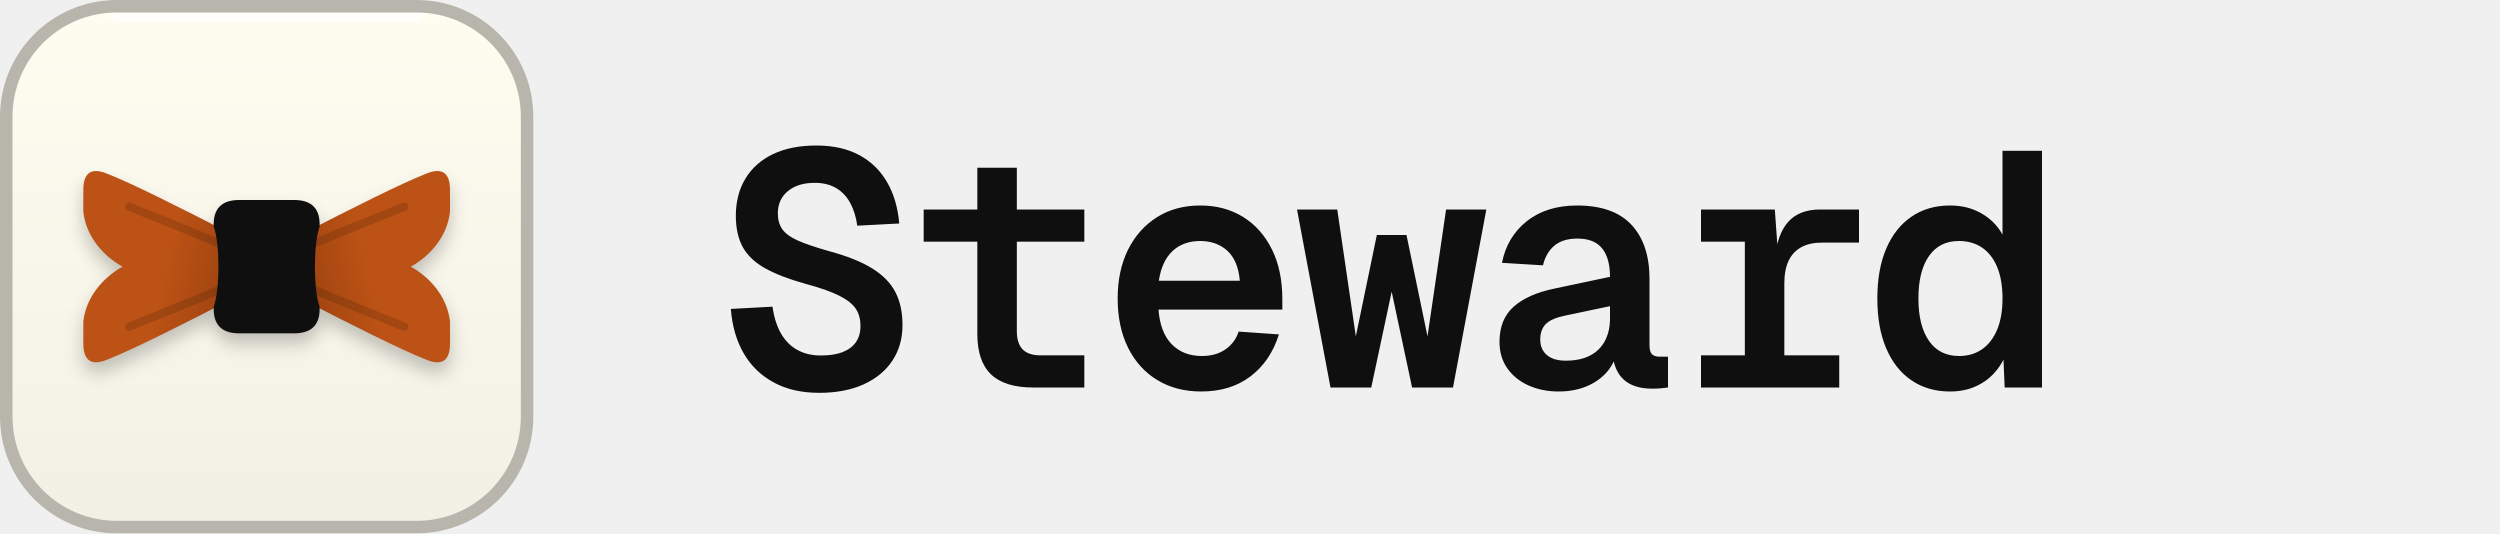
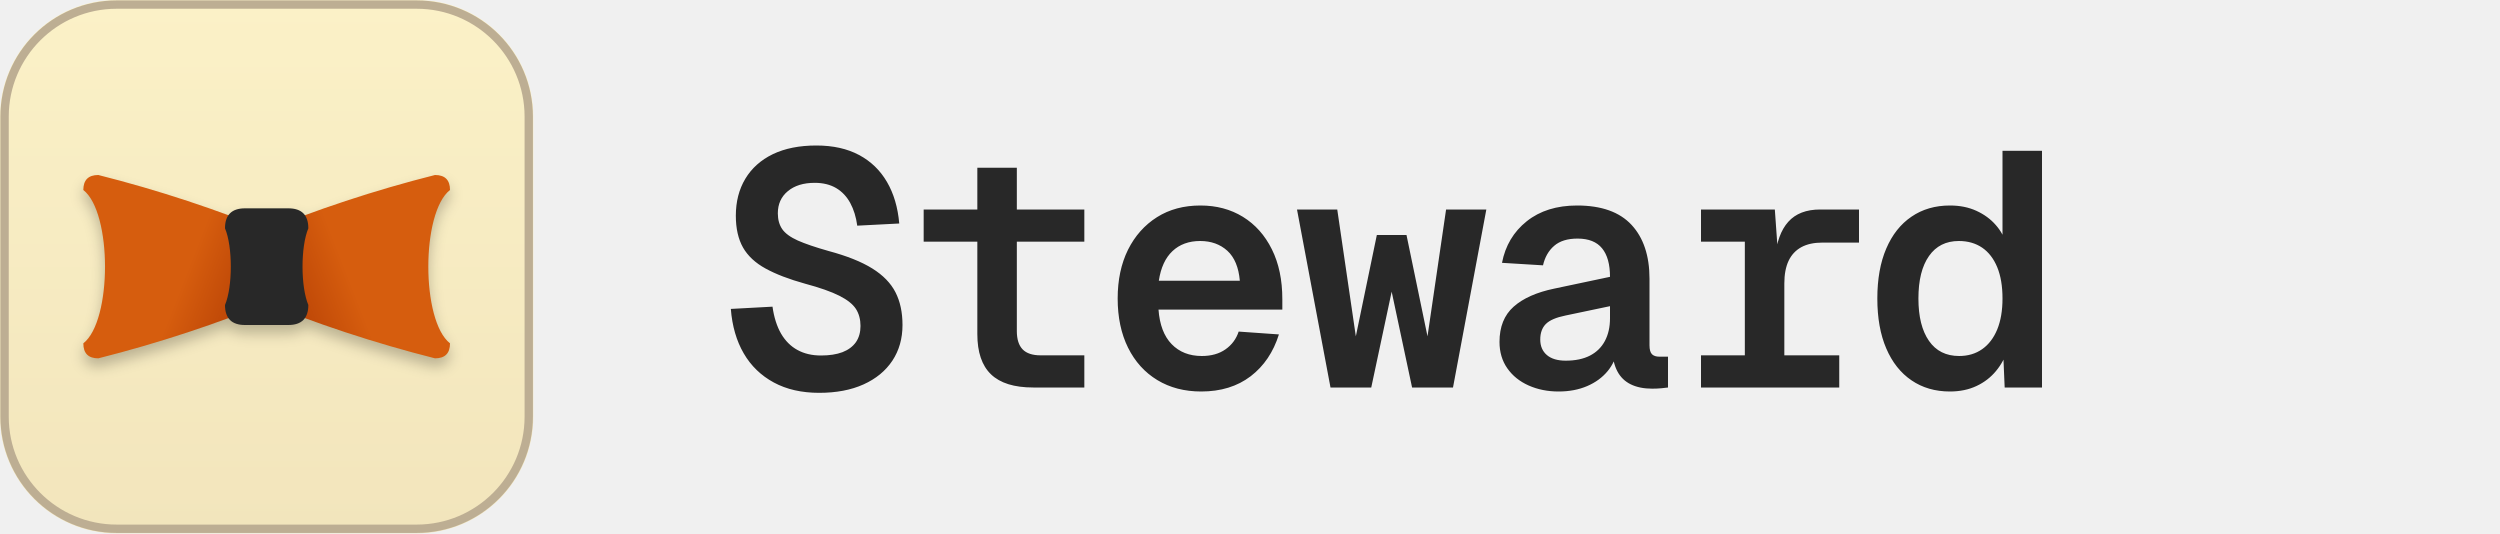
- <svg xmlns="http://www.w3.org/2000/svg" viewBox="0 0 300 64" width="300" height="64" role="img" aria-label="Steward">
+ <svg xmlns="http://www.w3.org/2000/svg" role="img" aria-label="Steward" width="300" height="64" viewBox="0 0 300 64">
  <defs>
-     <linearGradient id="wl" gradientUnits="userSpaceOnUse" x1="10" y1="30" x2="28" y2="34">
-       <stop offset="0" stop-color="#bc5215" />
-       <stop offset="0.55" stop-color="#bc5215" />
-       <stop offset="1" stop-color="#9d4310" />
+     <linearGradient id="tile" gradientUnits="userSpaceOnUse" x1="32" y1="0" x2="32" y2="64">
+       <stop offset="0" stop-color="#fbf1c7" />
+       <stop offset="1" stop-color="#f2e5bc" />
    </linearGradient>
-     <linearGradient id="wr" gradientUnits="userSpaceOnUse" x1="54" y1="30" x2="36" y2="34">
-       <stop offset="0" stop-color="#bc5215" />
-       <stop offset="0.55" stop-color="#bc5215" />
-       <stop offset="1" stop-color="#9d4310" />
+     <linearGradient id="wl" gradientUnits="userSpaceOnUse" x1="10" y1="27" x2="33" y2="36">
+       <stop offset="0" stop-color="#d65d0e" />
+       <stop offset=".55" stop-color="#d65d0e" />
+       <stop offset="1" stop-color="#af3a03" />
    </linearGradient>
-     <linearGradient id="tl" gradientUnits="userSpaceOnUse" x1="32" y1="0" x2="32" y2="64">
-       <stop offset="0" stop-color="#fffcf0" />
-       <stop offset="1" stop-color="#f2f0e5" />
+     <linearGradient id="wr" gradientUnits="userSpaceOnUse" x1="54" y1="27" x2="31" y2="36">
+       <stop offset="0" stop-color="#d65d0e" />
+       <stop offset=".55" stop-color="#d65d0e" />
+       <stop offset="1" stop-color="#af3a03" />
    </linearGradient>
    <clipPath id="cc">
      <rect width="64" height="64" rx="14" />
    </clipPath>
    <filter id="cs" x="-30%" y="-30%" width="160%" height="160%">
-       <feGaussianBlur stdDeviation="1" />
+       <feGaussianBlur stdDeviation=".85" />
    </filter>
  </defs>
-   <rect width="64" height="64" rx="14" fill="url(#tl)" />
-   <path d="M14 2 H50" stroke="#ffffff" stroke-opacity="0.7" stroke-width="1.4" stroke-linecap="round" fill="none" />
-   <rect x="0.75" y="0.75" width="62.5" height="62.5" rx="13.25" fill="none" stroke="#b7b5ac" stroke-width="1.5" />
-   <g clip-path="url(#cc)" filter="url(#cs)" opacity="0.22" transform="translate(0 1.3)">
-     <path d="M28 28.2 C21.8 25 15.8 22 13 20.9 Q10 19.6 10 22.8 L10 25.4 C10.3 28.2 12.2 30.6 14.7 32 C12.2 33.4 10.3 35.8 10 38.6 L10 41.2 Q10 44.4 13 43.1 C15.8 42 21.8 39 28 35.8 Z" fill="#000" />
-     <path d="M36 28.2 C42.2 25 48.2 22 51 20.9 Q54 19.6 54 22.8 L54 25.4 C53.7 28.2 51.8 30.6 49.3 32 C51.8 33.4 53.7 35.8 54 38.6 L54 41.2 Q54 44.4 51 43.1 C48.2 42 42.2 39 36 35.8 Z" fill="#000" />
-     <path d="M28.7 24 L35.3 24 Q38.5 24 38.35 27.2 C37.6 29.3 37.6 34.7 38.35 36.8 Q38.5 40 35.3 40 L28.7 40 Q25.5 40 25.65 36.8 C26.4 34.7 26.4 29.3 25.65 27.2 Q25.5 24 28.7 24 Z" fill="#000" />
+   <rect width="64" height="64" rx="14" fill="url(#tile)" />
+   <g clip-path="url(#cc)" filter="url(#cs)" opacity="0.24" transform="translate(0 1)">
+     <path d="M 33 28 Q 22.65 23.74 11.8 21 Q 10 21 10 22.8 C 13.47 25.5 13.47 38.5 10 41.2 Q 10 43 11.8 43 Q 22.65 40.26 33 36 Z" fill="#000" />
+     <path d="M 31 28 Q 41.35 23.74 52.2 21 Q 54 21 54 22.8 C 50.53 25.5 50.53 38.5 54 41.2 Q 54 43 52.2 43 Q 41.35 40.26 31 36 Z" fill="#000" />
+     <path d="M 29.4 25 L 34.6 25 Q 37 25 37 27.4 C 36.07 29.6 36.07 34.4 37 36.6 Q 37 39 34.6 39 L 29.4 39 Q 27 39 27 36.6 C 27.93 34.4 27.93 29.6 27 27.4 Q 27 25 29.4 25 Z" fill="#000" />
  </g>
-   <path d="M28 28.2 C21.8 25 15.8 22 13 20.9 Q10 19.6 10 22.8 L10 25.4 C10.3 28.2 12.2 30.6 14.7 32 C12.2 33.4 10.3 35.8 10 38.6 L10 41.2 Q10 44.4 13 43.1 C15.8 42 21.8 39 28 35.8 Z" fill="url(#wl)" />
-   <path d="M36 28.2 C42.2 25 48.2 22 51 20.9 Q54 19.6 54 22.8 L54 25.4 C53.7 28.2 51.8 30.6 49.3 32 C51.8 33.4 53.7 35.8 54 38.6 L54 41.2 Q54 44.4 51 43.1 C48.2 42 42.2 39 36 35.8 Z" fill="url(#wr)" />
-   <g fill="none" stroke="#000" stroke-opacity="0.14" stroke-width="1" stroke-linecap="round">
-     <path d="M26.5 29.3 C22.5 27.6 18.5 26 15.5 24.8" />
-     <path d="M26.5 34.7 C22.5 36.4 18.5 38 15.5 39.2" />
-     <path d="M37.5 29.3 C41.5 27.6 45.5 26 48.5 24.8" />
-     <path d="M37.5 34.7 C41.5 36.4 45.5 38 48.5 39.2" />
-   </g>
-   <path d="M28.7 24 L35.3 24 Q38.5 24 38.35 27.2 C37.6 29.3 37.6 34.7 38.35 36.8 Q38.5 40 35.3 40 L28.7 40 Q25.5 40 25.65 36.8 C26.4 34.7 26.4 29.3 25.65 27.2 Q25.5 24 28.7 24 Z" fill="#100f0f" />
-   <path d="M98.30 47.14Q95.15 47.14 92.86 45.90Q90.56 44.66 89.25 42.41Q87.94 40.16 87.70 37.07L92.70 36.80Q92.97 38.72 93.73 40.04Q94.50 41.35 95.70 42.00Q96.90 42.66 98.52 42.66Q100.04 42.66 101.10 42.26Q102.15 41.85 102.71 41.06Q103.26 40.26 103.26 39.12Q103.26 37.93 102.71 37.07Q102.15 36.21 100.72 35.49Q99.28 34.76 96.60 34.04Q93.72 33.24 91.88 32.23Q90.03 31.22 89.16 29.70Q88.30 28.17 88.30 25.89Q88.30 23.35 89.44 21.45Q90.58 19.55 92.74 18.50Q94.91 17.46 97.96 17.46Q100.96 17.46 103.09 18.60Q105.22 19.74 106.44 21.84Q107.66 23.93 107.91 26.82L102.87 27.08Q102.66 25.52 102.03 24.36Q101.40 23.20 100.34 22.57Q99.27 21.94 97.77 21.94Q95.74 21.94 94.54 22.94Q93.34 23.93 93.34 25.60Q93.34 26.73 93.87 27.50Q94.40 28.26 95.73 28.86Q97.06 29.45 99.43 30.12Q102.74 31.01 104.68 32.22Q106.62 33.43 107.46 35.08Q108.30 36.72 108.30 39.00Q108.30 41.45 107.08 43.29Q105.86 45.12 103.62 46.13Q101.38 47.14 98.30 47.14Z M123.99 46.50Q120.56 46.50 118.92 44.92Q117.28 43.35 117.28 40.08V20.13H122.02V39.73Q122.02 41.21 122.72 41.93Q123.42 42.64 124.86 42.64H130.12V46.50ZM110.84 29.00V25.14H130.12V29.00Z M144.14 46.98Q141.14 46.98 138.88 45.61Q136.62 44.24 135.37 41.73Q134.12 39.21 134.12 35.82Q134.12 32.48 135.36 29.97Q136.61 27.47 138.84 26.06Q141.06 24.66 144.05 24.66Q146.94 24.66 149.15 26.02Q151.37 27.39 152.62 29.91Q153.88 32.43 153.88 35.91V37.15H139.02Q139.22 39.88 140.60 41.30Q141.98 42.72 144.22 42.72Q145.92 42.72 147.06 41.92Q148.20 41.12 148.64 39.79L153.47 40.13Q152.47 43.32 150.08 45.15Q147.68 46.98 144.14 46.98ZM139.06 33.69H148.78Q148.57 31.27 147.28 30.09Q145.99 28.92 144.02 28.92Q141.99 28.92 140.70 30.13Q139.41 31.34 139.06 33.69Z M159.66 46.50 155.64 25.14H160.47L162.70 40.36L165.22 28.20H168.78L171.30 40.36L173.53 25.14H178.36L174.36 46.50H169.45L167.00 35.00L164.55 46.50Z M187.04 46.98Q185.06 46.98 183.44 46.26Q181.82 45.54 180.88 44.20Q179.94 42.86 179.94 41.03Q179.94 38.31 181.64 36.80Q183.34 35.29 186.53 34.63L193.20 33.22Q193.20 30.96 192.25 29.80Q191.30 28.63 189.31 28.63Q187.50 28.63 186.50 29.50Q185.50 30.36 185.16 31.84L180.24 31.54Q180.84 28.44 183.21 26.55Q185.58 24.66 189.25 24.66Q193.62 24.66 195.78 26.98Q197.94 29.31 197.94 33.46V41.43Q197.94 42.21 198.24 42.51Q198.54 42.80 199.12 42.80H200.16V46.50Q199.92 46.54 199.38 46.59Q198.83 46.64 198.27 46.64Q196.75 46.64 195.69 46.12Q194.63 45.60 194.08 44.55Q193.53 43.50 193.47 41.96H194.08Q193.86 43.38 192.92 44.53Q191.97 45.68 190.46 46.33Q188.94 46.98 187.04 46.98ZM187.89 43.28Q189.62 43.28 190.80 42.67Q191.98 42.06 192.59 40.91Q193.20 39.76 193.20 38.20V36.74L187.87 37.86Q186.18 38.20 185.50 38.88Q184.83 39.56 184.83 40.74Q184.83 41.93 185.63 42.61Q186.42 43.28 187.89 43.28Z M204.12 46.50V42.64H211.47L209.38 44.71V26.91L211.47 29.00H204.12V25.14H212.98L213.42 31.33L213.00 31.00Q213.27 28.09 214.59 26.62Q215.91 25.14 218.42 25.14H223.08V29.11H218.70Q217.17 29.11 216.16 29.66Q215.14 30.22 214.63 31.30Q214.12 32.39 214.12 34.02V44.71L212.06 42.64H220.71V46.50Z M233.99 46.98Q231.34 46.98 229.38 45.64Q227.42 44.31 226.35 41.81Q225.28 39.32 225.28 35.82Q225.28 32.32 226.35 29.83Q227.42 27.33 229.38 26.00Q231.34 24.66 233.99 24.66Q235.78 24.66 237.17 25.30Q238.57 25.94 239.49 27.00Q240.42 28.05 240.74 29.32L240.30 30.21V18.10H245.04V46.50H240.56L240.33 41.11L240.91 41.92Q240.48 43.37 239.52 44.52Q238.57 45.67 237.18 46.32Q235.78 46.98 233.99 46.98ZM235.10 42.72Q236.69 42.72 237.86 41.90Q239.03 41.08 239.67 39.53Q240.30 37.98 240.30 35.82Q240.30 33.61 239.67 32.07Q239.03 30.52 237.86 29.72Q236.68 28.92 235.06 28.92Q232.74 28.92 231.48 30.72Q230.21 32.52 230.21 35.82Q230.21 39.09 231.48 40.91Q232.74 42.72 235.10 42.72Z" fill="#100f0f" />
+   <path d="M 33 28 Q 22.65 23.74 11.8 21 Q 10 21 10 22.8 C 13.47 25.5 13.47 38.5 10 41.2 Q 10 43 11.8 43 Q 22.65 40.26 33 36 Z" fill="url(#wl)" />
+   <path d="M 31 28 Q 41.35 23.74 52.2 21 Q 54 21 54 22.8 C 50.53 25.5 50.53 38.5 54 41.2 Q 54 43 52.2 43 Q 41.35 40.26 31 36 Z" fill="url(#wr)" />
+   <path d="M 29.4 25 L 34.6 25 Q 37 25 37 27.4 C 36.07 29.6 36.07 34.4 37 36.6 Q 37 39 34.6 39 L 29.4 39 Q 27 39 27 36.6 C 27.93 34.4 27.93 29.6 27 27.4 Q 27 25 29.4 25 Z" fill="#282828" />
+   <rect x=".55" y=".55" width="62.9" height="62.9" rx="13.45" fill="none" stroke="#bdae93" stroke-width="1" />
+   <path d="M98.30 47.14Q95.15 47.14 92.86 45.90Q90.56 44.66 89.25 42.41Q87.94 40.16 87.70 37.07L92.70 36.80Q92.97 38.72 93.73 40.04Q94.50 41.35 95.70 42.00Q96.90 42.66 98.52 42.66Q100.04 42.66 101.10 42.26Q102.15 41.85 102.71 41.06Q103.26 40.26 103.26 39.12Q103.26 37.93 102.71 37.07Q102.15 36.21 100.72 35.49Q99.28 34.76 96.60 34.04Q93.72 33.24 91.88 32.23Q90.03 31.22 89.16 29.70Q88.30 28.17 88.30 25.89Q88.30 23.35 89.44 21.45Q90.58 19.55 92.74 18.50Q94.91 17.46 97.96 17.46Q100.96 17.46 103.09 18.60Q105.22 19.74 106.44 21.84Q107.66 23.93 107.91 26.82L102.87 27.08Q102.66 25.52 102.03 24.36Q101.40 23.20 100.34 22.57Q99.27 21.94 97.77 21.94Q95.74 21.94 94.54 22.94Q93.34 23.93 93.34 25.60Q93.34 26.73 93.87 27.50Q94.40 28.26 95.73 28.86Q97.06 29.45 99.43 30.12Q102.74 31.01 104.68 32.22Q106.62 33.43 107.46 35.08Q108.30 36.72 108.30 39.00Q108.30 41.45 107.08 43.29Q105.86 45.12 103.62 46.13Q101.38 47.14 98.30 47.14Z M123.99 46.50Q120.56 46.50 118.92 44.92Q117.28 43.35 117.28 40.08V20.13H122.02V39.73Q122.02 41.21 122.72 41.93Q123.42 42.64 124.86 42.64H130.12V46.50ZM110.84 29.00V25.14H130.12V29.00Z M144.14 46.98Q141.14 46.98 138.88 45.61Q136.62 44.24 135.37 41.73Q134.12 39.21 134.12 35.82Q134.12 32.48 135.36 29.97Q136.61 27.47 138.84 26.06Q141.06 24.66 144.05 24.66Q146.94 24.66 149.15 26.02Q151.37 27.39 152.62 29.91Q153.88 32.43 153.88 35.91V37.15H139.02Q139.22 39.88 140.60 41.30Q141.98 42.72 144.22 42.72Q145.92 42.72 147.06 41.92Q148.20 41.12 148.64 39.79L153.47 40.13Q152.47 43.32 150.08 45.15Q147.68 46.98 144.14 46.98ZM139.06 33.69H148.78Q148.57 31.27 147.28 30.09Q145.99 28.92 144.02 28.92Q141.99 28.92 140.70 30.13Q139.41 31.34 139.06 33.69Z M159.66 46.50 155.64 25.14H160.47L162.70 40.36L165.22 28.20H168.78L171.30 40.36L173.53 25.14H178.36L174.36 46.50H169.45L167.00 35.00L164.55 46.50Z M187.04 46.98Q185.06 46.98 183.44 46.26Q181.82 45.54 180.88 44.20Q179.94 42.86 179.94 41.03Q179.94 38.31 181.64 36.80Q183.34 35.29 186.53 34.63L193.20 33.22Q193.20 30.96 192.25 29.80Q191.30 28.63 189.31 28.63Q187.50 28.63 186.50 29.50Q185.50 30.36 185.16 31.84L180.24 31.54Q180.84 28.44 183.21 26.55Q185.58 24.66 189.25 24.66Q193.62 24.66 195.78 26.98Q197.94 29.31 197.94 33.46V41.43Q197.94 42.21 198.24 42.51Q198.54 42.80 199.12 42.80H200.16V46.50Q199.92 46.54 199.38 46.59Q198.83 46.64 198.27 46.64Q196.75 46.64 195.69 46.12Q194.63 45.60 194.08 44.55Q193.53 43.50 193.47 41.96H194.08Q193.86 43.38 192.92 44.53Q191.97 45.68 190.46 46.33Q188.94 46.98 187.04 46.98ZM187.89 43.28Q189.62 43.28 190.80 42.67Q191.98 42.06 192.59 40.91Q193.20 39.76 193.20 38.20V36.74L187.87 37.86Q186.18 38.20 185.50 38.88Q184.83 39.56 184.83 40.74Q184.83 41.93 185.63 42.61Q186.42 43.28 187.89 43.28Z M204.12 46.50V42.64H211.47L209.38 44.71V26.91L211.47 29.00H204.12V25.14H212.98L213.42 31.33L213.00 31.00Q213.27 28.09 214.59 26.62Q215.91 25.14 218.42 25.14H223.08V29.11H218.70Q217.17 29.11 216.16 29.66Q215.14 30.22 214.63 31.30Q214.12 32.39 214.12 34.02V44.71L212.06 42.64H220.71V46.50Z M233.99 46.98Q231.34 46.98 229.38 45.64Q227.42 44.31 226.35 41.81Q225.28 39.32 225.28 35.82Q225.28 32.32 226.35 29.83Q227.42 27.33 229.38 26.00Q231.34 24.66 233.99 24.66Q235.78 24.66 237.17 25.30Q238.57 25.94 239.49 27.00Q240.42 28.05 240.74 29.32L240.30 30.21V18.10H245.04V46.50H240.56L240.33 41.11L240.91 41.92Q240.48 43.37 239.52 44.52Q238.57 45.67 237.18 46.32Q235.78 46.98 233.99 46.98ZM235.10 42.72Q236.69 42.72 237.86 41.90Q239.03 41.08 239.67 39.53Q240.30 37.98 240.30 35.82Q240.30 33.61 239.67 32.07Q239.03 30.52 237.86 29.72Q236.68 28.92 235.06 28.92Q232.74 28.92 231.48 30.72Q230.21 32.52 230.21 35.82Q230.21 39.09 231.48 40.91Q232.74 42.72 235.10 42.72Z" fill="#282828" />
</svg>
